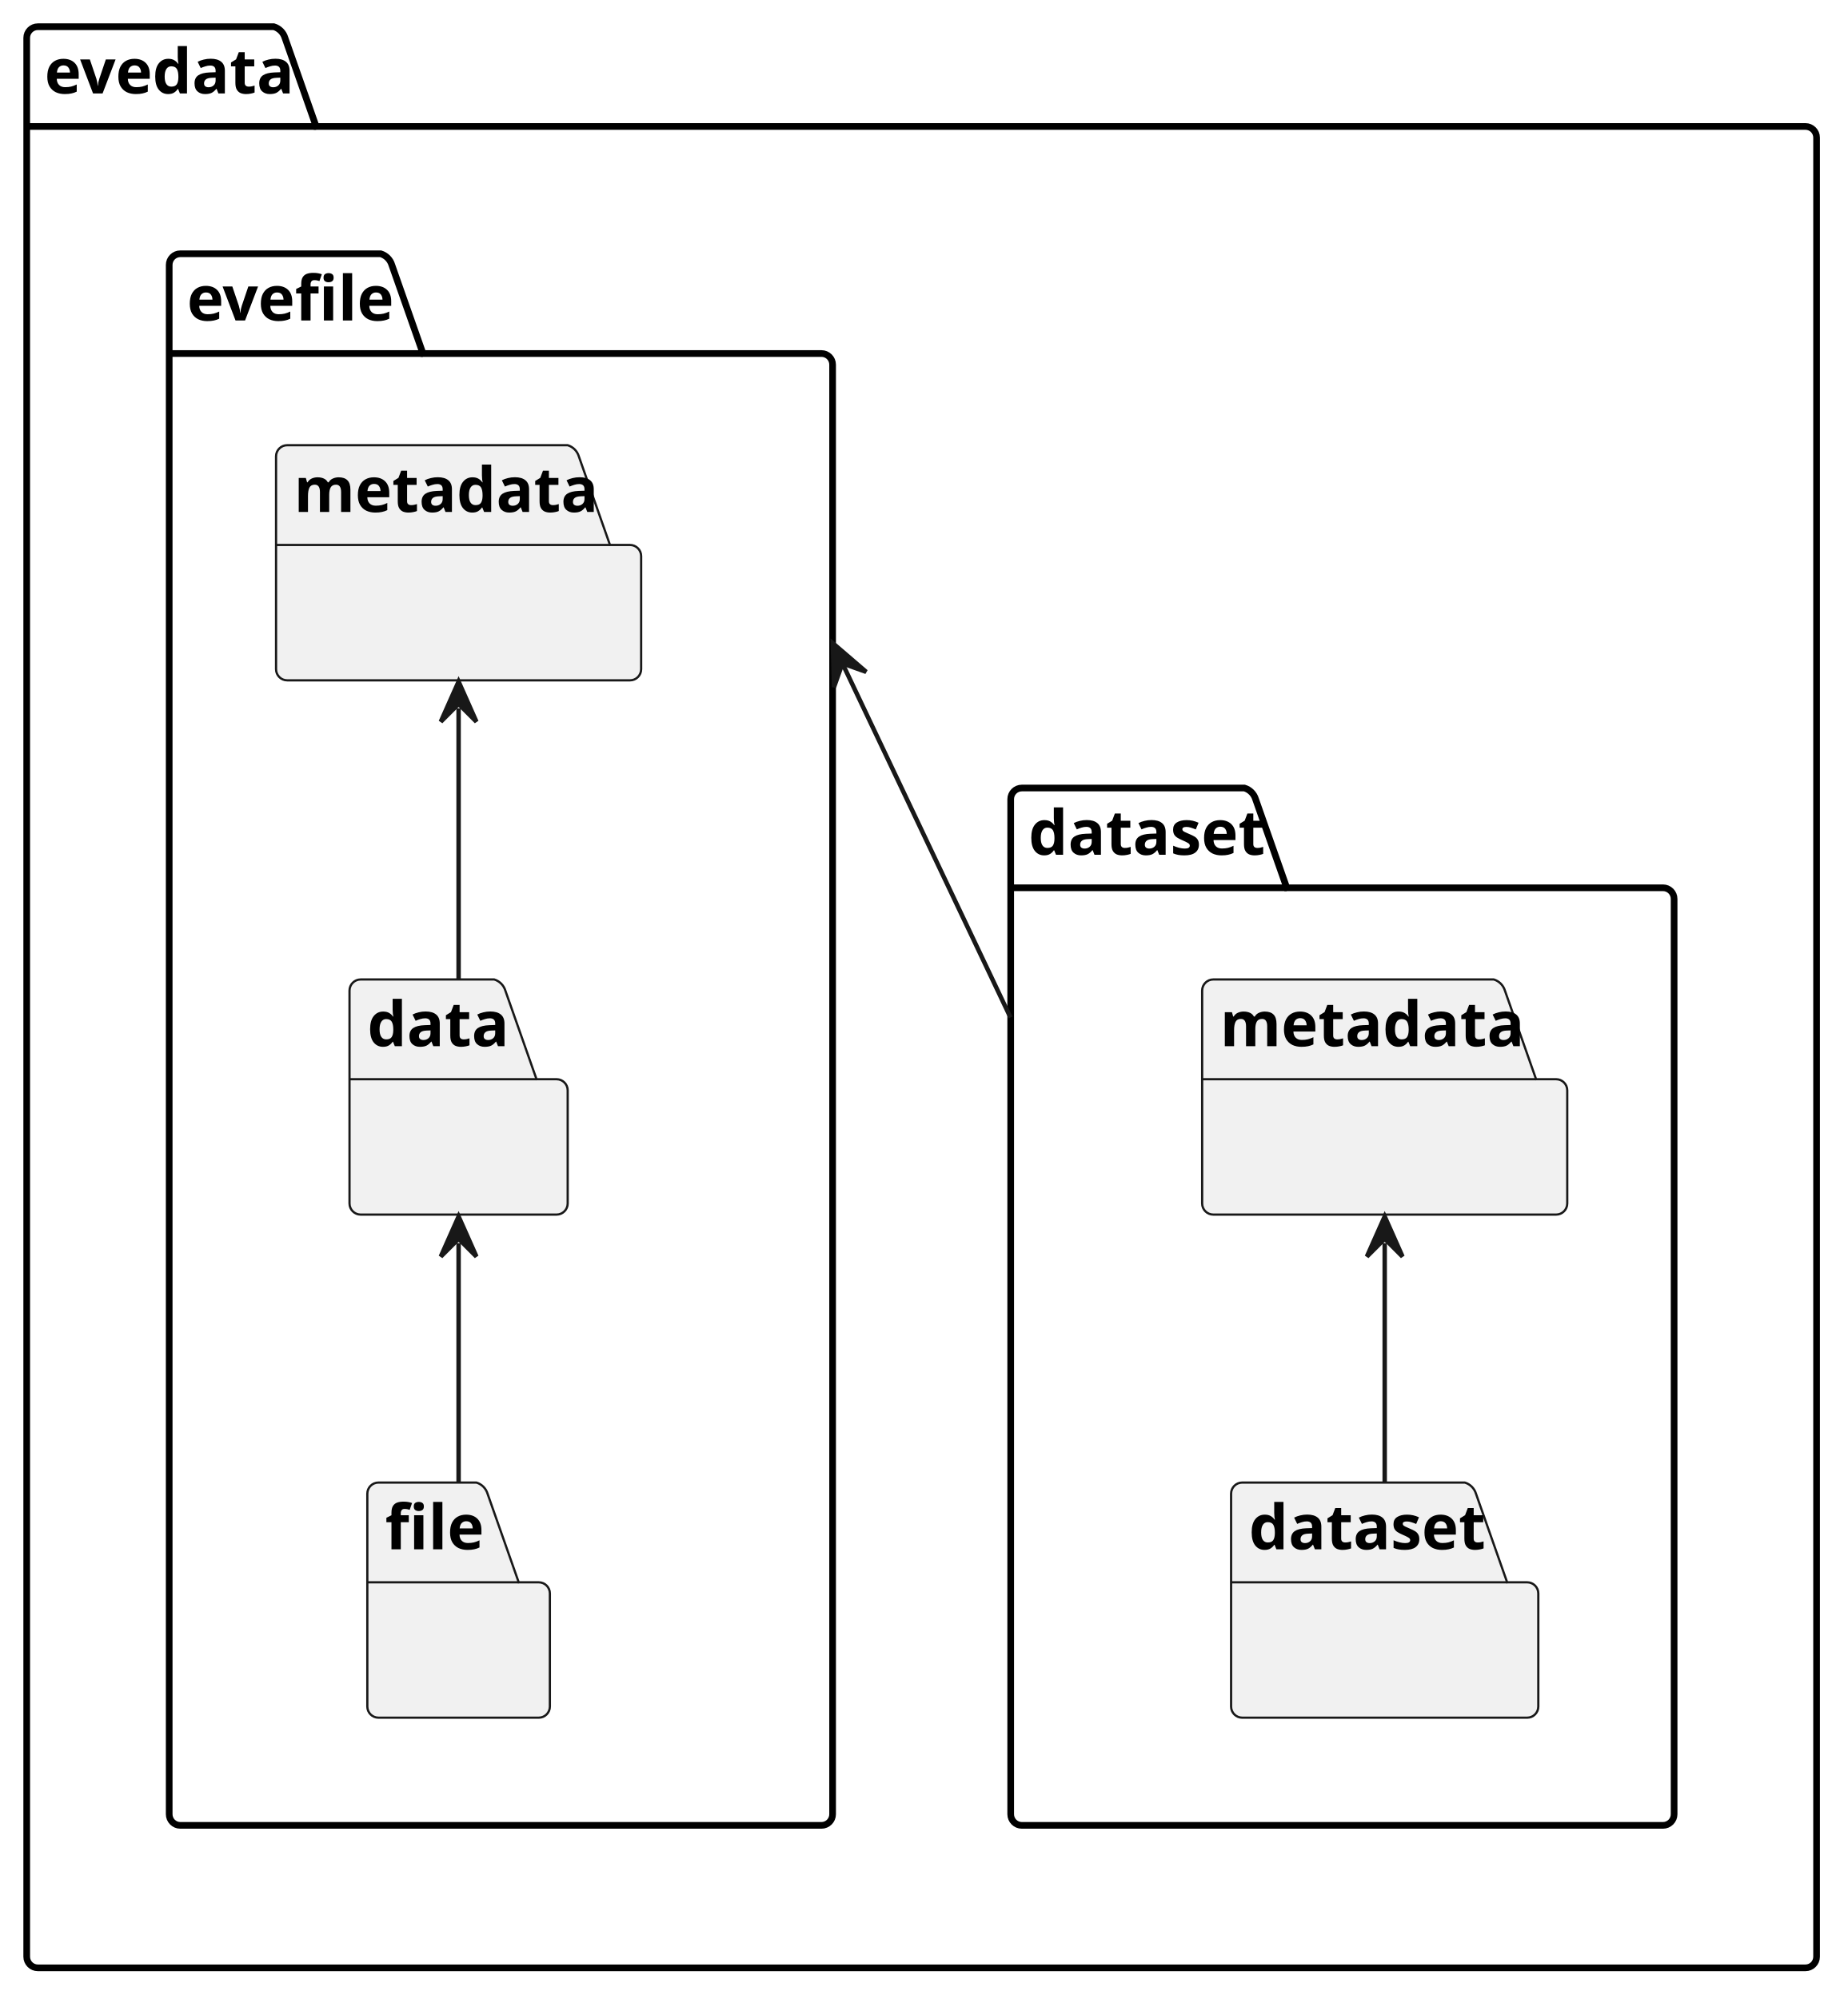
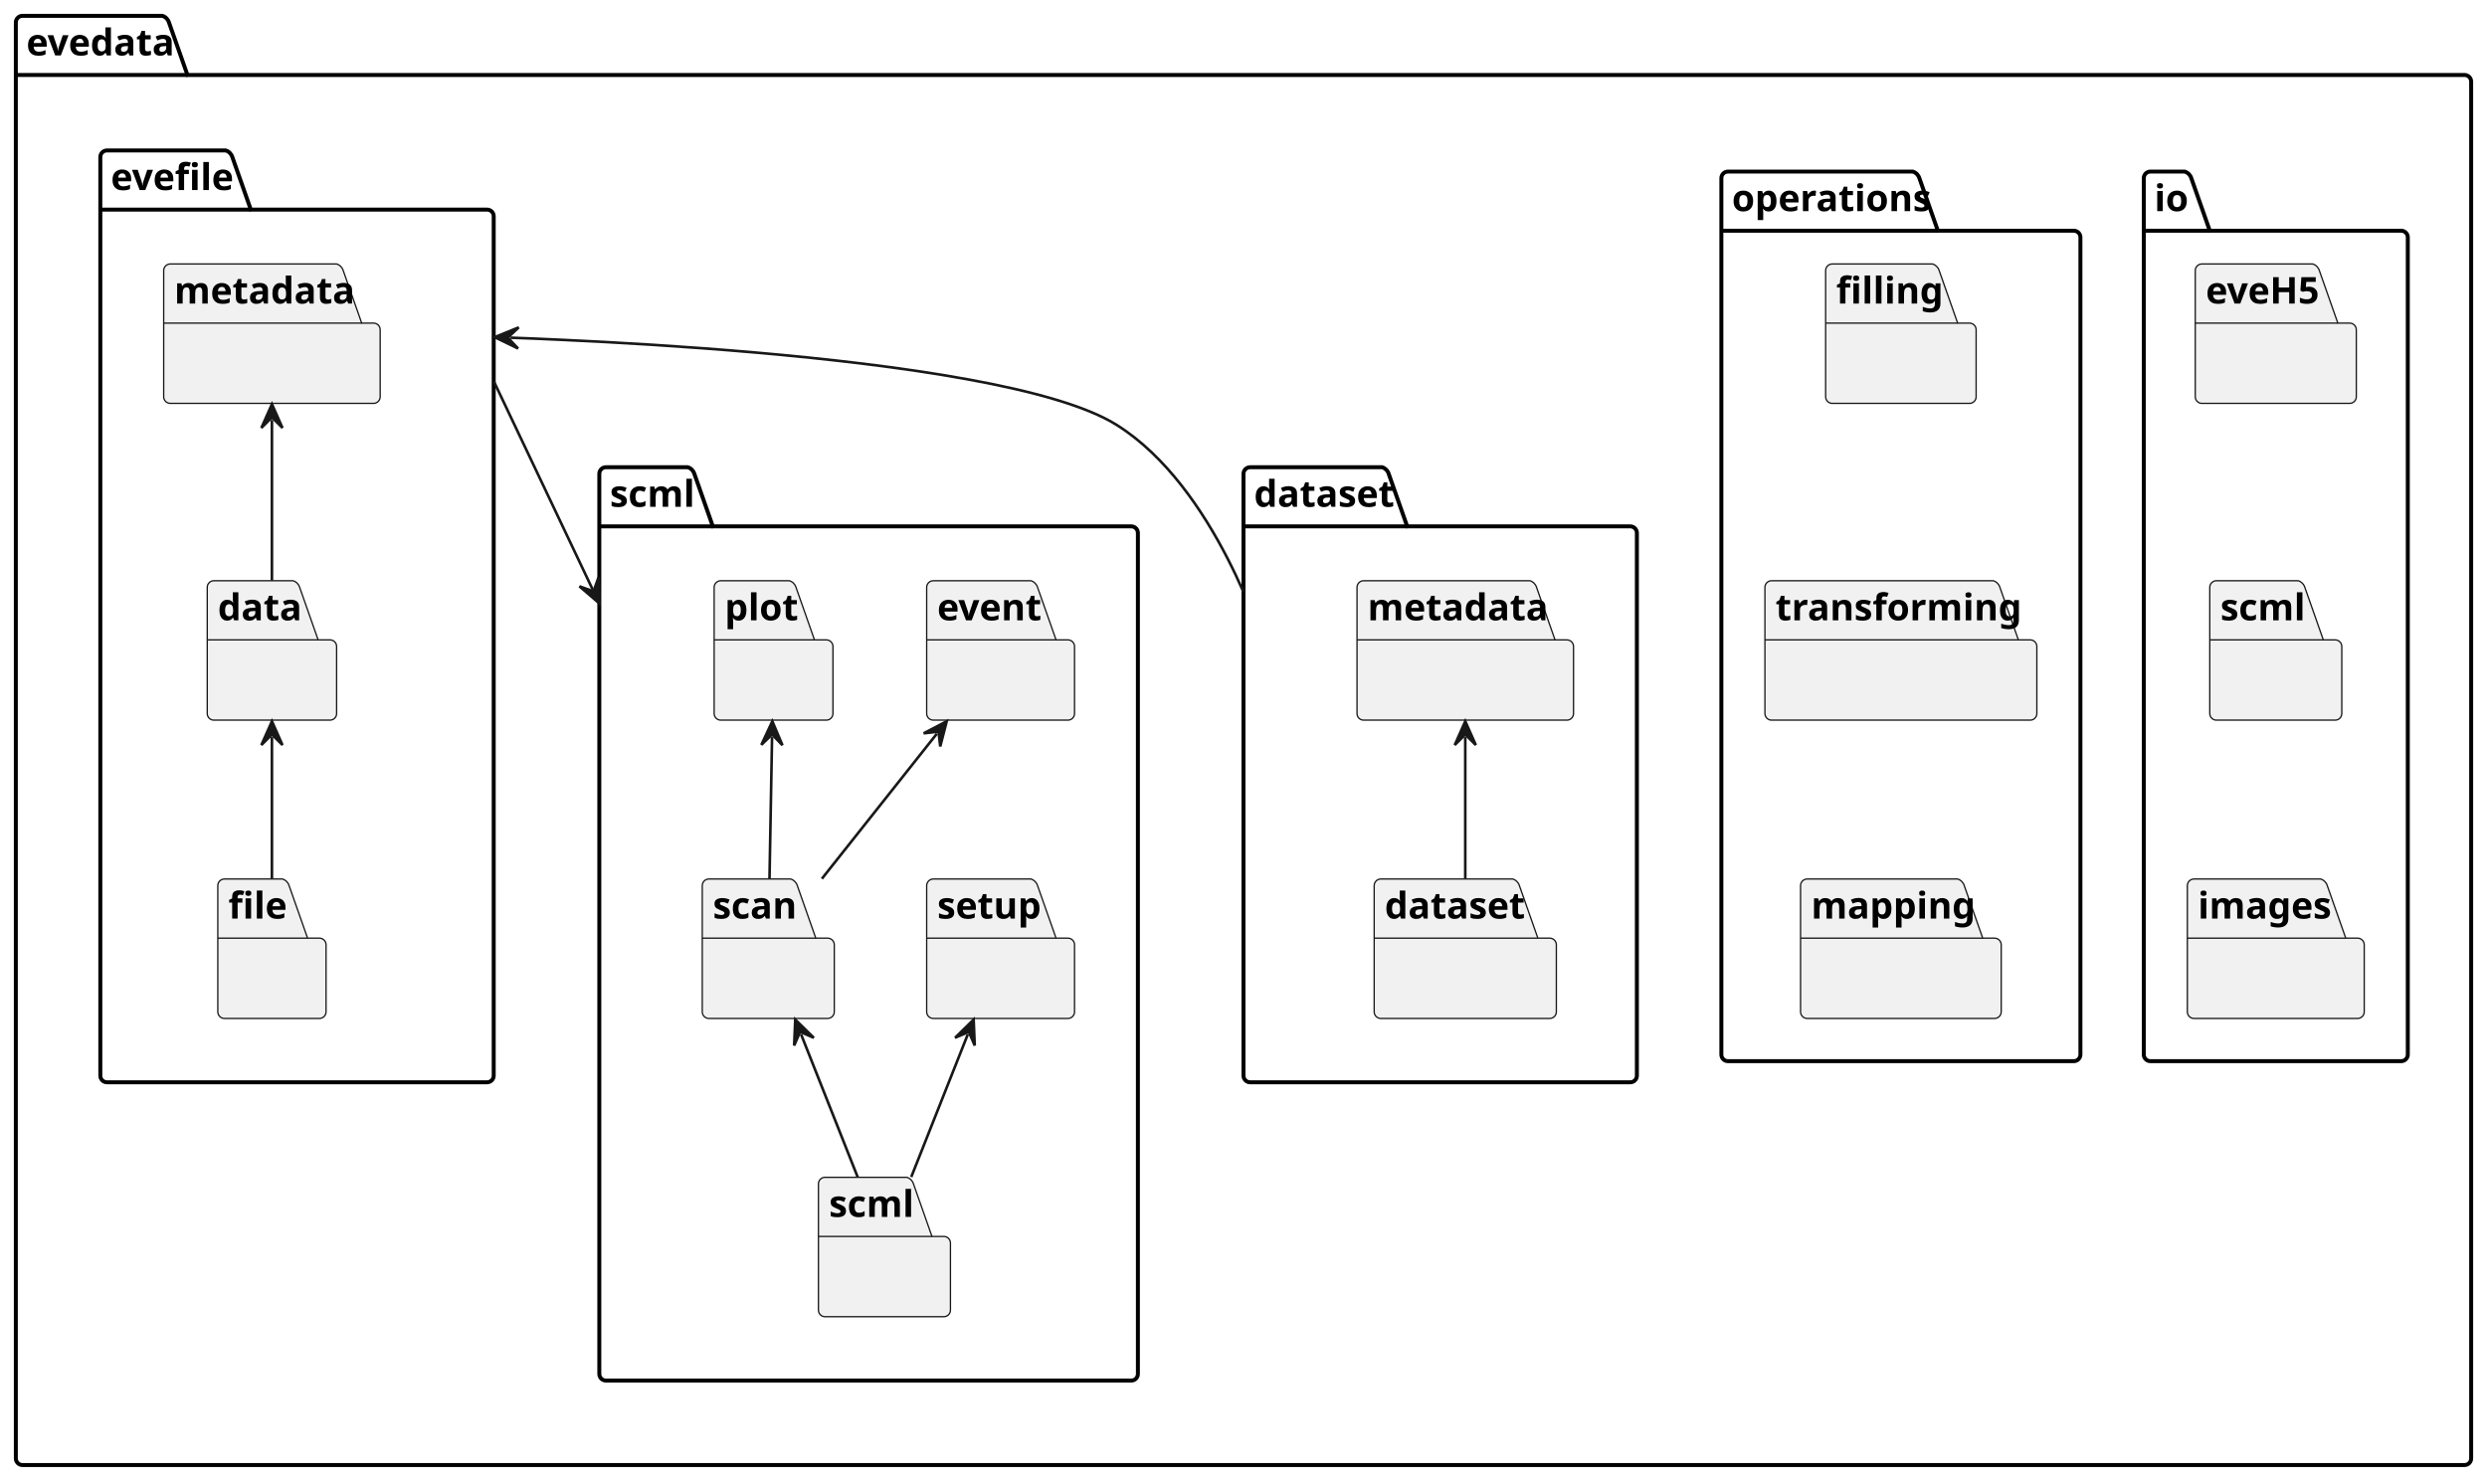
- <svg xmlns="http://www.w3.org/2000/svg" contentStyleType="text/css" height="449px" preserveAspectRatio="none" style="width:415px;height:449px;background:#FFFFFF;" version="1.1" viewBox="0 0 415 449" width="415px" zoomAndPan="magnify">
+ <svg xmlns="http://www.w3.org/2000/svg" contentStyleType="text/css" height="281px" preserveAspectRatio="none" style="width:471px;height:281px;background:#FFFFFF;" version="1.1" viewBox="0 0 471 281" width="471.5px" zoomAndPan="magnify">
  <defs />
  <g>
    <g id="cluster_evedata">
-       <path d="M8.5,6 L61.5,6 A3.75,3.75 0 0 1 64,8.5 L71,28.406 L405.5,28.406 A2.5,2.5 0 0 1 408,30.906 L408,439.5 A2.5,2.5 0 0 1 405.5,442 L8.5,442 A2.5,2.5 0 0 1 6,439.5 L6,8.5 A2.5,2.5 0 0 1 8.5,6 " fill="none" style="stroke:#000000;stroke-width:1.5;" />
-       <line style="stroke:#000000;stroke-width:1.5;" x1="6" x2="71" y1="28.406" y2="28.406" />
-       <text fill="#000000" font-family="sans-serif" font-size="14" font-weight="bold" lengthAdjust="spacing" textLength="52" x="10" y="20.988">evedata</text>
+       <path d="M4.25,3 L30.75,3 A1.875,1.875 0 0 1 32,4.25 L35.5,14.203 L466.75,14.203 A1.25,1.25 0 0 1 468,15.453 L468,276.25 A1.25,1.25 0 0 1 466.75,277.5 L4.25,277.5 A1.25,1.25 0 0 1 3,276.25 L3,4.25 A1.25,1.25 0 0 1 4.25,3 " fill="none" style="stroke:#000000;stroke-width:0.75;" />
+       <line style="stroke:#000000;stroke-width:0.75;" x1="3" x2="35.5" y1="14.203" y2="14.203" />
+       <text fill="#000000" font-family="sans-serif" font-size="7" font-weight="bold" lengthAdjust="spacing" textLength="26" x="5" y="10.494">evedata</text>
+     </g>
+     <g id="cluster_io">
+       <path d="M407.25,32.5 L413.75,32.5 A1.875,1.875 0 0 1 415,33.75 L418.5,43.703 L454.75,43.703 A1.25,1.25 0 0 1 456,44.953 L456,199.75 A1.25,1.25 0 0 1 454.75,201 L407.25,201 A1.25,1.25 0 0 1 406,199.75 L406,33.75 A1.25,1.25 0 0 1 407.25,32.5 " fill="none" style="stroke:#000000;stroke-width:0.75;" />
+       <line style="stroke:#000000;stroke-width:0.75;" x1="406" x2="418.5" y1="43.703" y2="43.703" />
+       <text fill="#000000" font-family="sans-serif" font-size="7" font-weight="bold" lengthAdjust="spacing" textLength="6" x="408" y="39.994">io</text>
+     </g>
+     <g id="cluster_operations">
+       <path d="M327.25,32.5 L362.25,32.5 A1.875,1.875 0 0 1 363.5,33.75 L367,43.703 L392.75,43.703 A1.25,1.25 0 0 1 394,44.953 L394,199.75 A1.25,1.25 0 0 1 392.75,201 L327.25,201 A1.25,1.25 0 0 1 326,199.75 L326,33.75 A1.25,1.25 0 0 1 327.25,32.5 " fill="none" style="stroke:#000000;stroke-width:0.75;" />
+       <line style="stroke:#000000;stroke-width:0.75;" x1="326" x2="367" y1="43.703" y2="43.703" />
+       <text fill="#000000" font-family="sans-serif" font-size="7" font-weight="bold" lengthAdjust="spacing" textLength="34.5" x="328" y="39.994">operations</text>
    </g>
    <g id="cluster_evefile">
-       <path d="M40.5,57 L85.5,57 A3.75,3.75 0 0 1 88,59.5 L95,79.406 L184.5,79.406 A2.5,2.5 0 0 1 187,81.906 L187,407.5 A2.5,2.5 0 0 1 184.5,410 L40.5,410 A2.5,2.5 0 0 1 38,407.5 L38,59.5 A2.5,2.5 0 0 1 40.5,57 " fill="none" style="stroke:#000000;stroke-width:1.5;" />
-       <line style="stroke:#000000;stroke-width:1.5;" x1="38" x2="95" y1="79.406" y2="79.406" />
-       <text fill="#000000" font-family="sans-serif" font-size="14" font-weight="bold" lengthAdjust="spacing" textLength="44" x="42" y="71.988">evefile</text>
+       <path d="M20.25,28.5 L42.75,28.5 A1.875,1.875 0 0 1 44,29.75 L47.5,39.703 L92.25,39.703 A1.25,1.25 0 0 1 93.5,40.953 L93.5,203.75 A1.25,1.25 0 0 1 92.25,205 L20.25,205 A1.25,1.25 0 0 1 19,203.75 L19,29.75 A1.25,1.25 0 0 1 20.25,28.5 " fill="none" style="stroke:#000000;stroke-width:0.75;" />
+       <line style="stroke:#000000;stroke-width:0.75;" x1="19" x2="47.5" y1="39.703" y2="39.703" />
+       <text fill="#000000" font-family="sans-serif" font-size="7" font-weight="bold" lengthAdjust="spacing" textLength="22" x="21" y="35.994">evefile</text>
+     </g>
+     <g id="cluster_scml">
+       <path d="M114.75,88.5 L130.25,88.5 A1.875,1.875 0 0 1 131.5,89.75 L135,99.703 L214.25,99.703 A1.25,1.25 0 0 1 215.5,100.953 L215.5,260.25 A1.25,1.25 0 0 1 214.25,261.5 L114.75,261.5 A1.25,1.25 0 0 1 113.5,260.25 L113.5,89.75 A1.25,1.25 0 0 1 114.75,88.5 " fill="none" style="stroke:#000000;stroke-width:0.75;" />
+       <line style="stroke:#000000;stroke-width:0.75;" x1="113.5" x2="135" y1="99.703" y2="99.703" />
+       <text fill="#000000" font-family="sans-serif" font-size="7" font-weight="bold" lengthAdjust="spacing" textLength="15" x="115.5" y="95.994">scml</text>
    </g>
    <g id="cluster_dataset">
-       <path d="M229.5,177 L279.5,177 A3.75,3.75 0 0 1 282,179.5 L289,199.406 L373.5,199.406 A2.5,2.5 0 0 1 376,201.906 L376,407.5 A2.5,2.5 0 0 1 373.5,410 L229.5,410 A2.5,2.5 0 0 1 227,407.5 L227,179.5 A2.5,2.5 0 0 1 229.5,177 " fill="none" style="stroke:#000000;stroke-width:1.5;" />
-       <line style="stroke:#000000;stroke-width:1.5;" x1="227" x2="289" y1="199.406" y2="199.406" />
-       <text fill="#000000" font-family="sans-serif" font-size="14" font-weight="bold" lengthAdjust="spacing" textLength="49" x="231" y="191.988">dataset</text>
+       <path d="M236.75,88.5 L261.75,88.5 A1.875,1.875 0 0 1 263,89.75 L266.5,99.703 L308.75,99.703 A1.25,1.25 0 0 1 310,100.953 L310,203.75 A1.25,1.25 0 0 1 308.75,205 L236.75,205 A1.25,1.25 0 0 1 235.5,203.75 L235.5,89.75 A1.25,1.25 0 0 1 236.75,88.5 " fill="none" style="stroke:#000000;stroke-width:0.75;" />
+       <line style="stroke:#000000;stroke-width:0.75;" x1="235.5" x2="266.5" y1="99.703" y2="99.703" />
+       <text fill="#000000" font-family="sans-serif" font-size="7" font-weight="bold" lengthAdjust="spacing" textLength="24.5" x="237.5" y="95.994">dataset</text>
    </g>
-     <path d="M85,333 L107,333 A3.75,3.75 0 0 1 109.5,335.5 L116.5,355.406 L121,355.406 A2.5,2.5 0 0 1 123.5,357.906 L123.5,383.312 A2.5,2.5 0 0 1 121,385.812 L85,385.812 A2.5,2.5 0 0 1 82.5,383.312 L82.5,335.5 A2.5,2.5 0 0 1 85,333 " fill="#F1F1F1" style="stroke:#181818;stroke-width:0.5;" />
-     <line style="stroke:#181818;stroke-width:0.5;" x1="82.5" x2="116.5" y1="355.406" y2="355.406" />
-     <text fill="#000000" font-family="sans-serif" font-size="14" font-weight="bold" lengthAdjust="spacing" textLength="21" x="86.5" y="347.988">file</text>
-     <path d="M81,220 L111,220 A3.75,3.75 0 0 1 113.5,222.5 L120.5,242.406 L125,242.406 A2.5,2.5 0 0 1 127.5,244.906 L127.5,270.312 A2.5,2.5 0 0 1 125,272.812 L81,272.812 A2.5,2.5 0 0 1 78.5,270.312 L78.5,222.5 A2.5,2.5 0 0 1 81,220 " fill="#F1F1F1" style="stroke:#181818;stroke-width:0.5;" />
-     <line style="stroke:#181818;stroke-width:0.5;" x1="78.5" x2="120.5" y1="242.406" y2="242.406" />
-     <text fill="#000000" font-family="sans-serif" font-size="14" font-weight="bold" lengthAdjust="spacing" textLength="29" x="82.5" y="234.988">data</text>
-     <path d="M64.5,100 L127.5,100 A3.75,3.75 0 0 1 130,102.5 L137,122.406 L141.5,122.406 A2.5,2.5 0 0 1 144,124.906 L144,150.312 A2.5,2.5 0 0 1 141.5,152.812 L64.5,152.812 A2.5,2.5 0 0 1 62,150.312 L62,102.5 A2.5,2.5 0 0 1 64.5,100 " fill="#F1F1F1" style="stroke:#181818;stroke-width:0.5;" />
-     <line style="stroke:#181818;stroke-width:0.5;" x1="62" x2="137" y1="122.406" y2="122.406" />
-     <text fill="#000000" font-family="sans-serif" font-size="14" font-weight="bold" lengthAdjust="spacing" textLength="62" x="66" y="114.988">metadata</text>
-     <path d="M279,333 L329,333 A3.75,3.75 0 0 1 331.5,335.5 L338.5,355.406 L343,355.406 A2.5,2.5 0 0 1 345.5,357.906 L345.5,383.312 A2.5,2.5 0 0 1 343,385.812 L279,385.812 A2.5,2.5 0 0 1 276.5,383.312 L276.5,335.5 A2.5,2.5 0 0 1 279,333 " fill="#F1F1F1" style="stroke:#181818;stroke-width:0.5;" />
-     <line style="stroke:#181818;stroke-width:0.5;" x1="276.5" x2="338.5" y1="355.406" y2="355.406" />
-     <text fill="#000000" font-family="sans-serif" font-size="14" font-weight="bold" lengthAdjust="spacing" textLength="49" x="280.5" y="347.988">dataset</text>
-     <path d="M272.5,220 L335.5,220 A3.75,3.75 0 0 1 338,222.5 L345,242.406 L349.5,242.406 A2.5,2.5 0 0 1 352,244.906 L352,270.312 A2.5,2.5 0 0 1 349.5,272.812 L272.5,272.812 A2.5,2.5 0 0 1 270,270.312 L270,222.5 A2.5,2.5 0 0 1 272.5,220 " fill="#F1F1F1" style="stroke:#181818;stroke-width:0.5;" />
-     <line style="stroke:#181818;stroke-width:0.5;" x1="270" x2="345" y1="242.406" y2="242.406" />
-     <text fill="#000000" font-family="sans-serif" font-size="14" font-weight="bold" lengthAdjust="spacing" textLength="62" x="274" y="234.988">metadata</text>
+     <path d="M417,50 L438,50 A1.875,1.875 0 0 1 439.25,51.25 L442.75,61.203 L445,61.203 A1.25,1.25 0 0 1 446.25,62.453 L446.25,75.156 A1.25,1.25 0 0 1 445,76.406 L417,76.406 A1.25,1.25 0 0 1 415.75,75.156 L415.75,51.25 A1.25,1.25 0 0 1 417,50 " fill="#F1F1F1" style="stroke:#181818;stroke-width:0.25;" />
+     <line style="stroke:#181818;stroke-width:0.25;" x1="415.75" x2="442.75" y1="61.203" y2="61.203" />
+     <text fill="#000000" font-family="sans-serif" font-size="7" font-weight="bold" lengthAdjust="spacing" textLength="20.5" x="417.75" y="57.494">eveH5</text>
+     <path d="M419.75,110 L435.25,110 A1.875,1.875 0 0 1 436.5,111.25 L440,121.203 L442.25,121.203 A1.25,1.25 0 0 1 443.5,122.453 L443.5,135.156 A1.25,1.25 0 0 1 442.25,136.406 L419.75,136.406 A1.25,1.25 0 0 1 418.5,135.156 L418.5,111.25 A1.25,1.25 0 0 1 419.75,110 " fill="#F1F1F1" style="stroke:#181818;stroke-width:0.25;" />
+     <line style="stroke:#181818;stroke-width:0.25;" x1="418.5" x2="440" y1="121.203" y2="121.203" />
+     <text fill="#000000" font-family="sans-serif" font-size="7" font-weight="bold" lengthAdjust="spacing" textLength="15" x="420.5" y="117.494">scml</text>
+     <path d="M415.5,166.5 L439.5,166.5 A1.875,1.875 0 0 1 440.75,167.75 L444.25,177.703 L446.5,177.703 A1.25,1.25 0 0 1 447.75,178.953 L447.75,191.656 A1.25,1.25 0 0 1 446.5,192.906 L415.5,192.906 A1.25,1.25 0 0 1 414.25,191.656 L414.25,167.75 A1.25,1.25 0 0 1 415.5,166.5 " fill="#F1F1F1" style="stroke:#181818;stroke-width:0.25;" />
+     <line style="stroke:#181818;stroke-width:0.25;" x1="414.25" x2="444.25" y1="177.703" y2="177.703" />
+     <text fill="#000000" font-family="sans-serif" font-size="7" font-weight="bold" lengthAdjust="spacing" textLength="23.5" x="416.25" y="173.994">images</text>
+     <path d="M347,50 L366,50 A1.875,1.875 0 0 1 367.25,51.25 L370.75,61.203 L373,61.203 A1.25,1.25 0 0 1 374.25,62.453 L374.25,75.156 A1.25,1.25 0 0 1 373,76.406 L347,76.406 A1.25,1.25 0 0 1 345.75,75.156 L345.75,51.25 A1.25,1.25 0 0 1 347,50 " fill="#F1F1F1" style="stroke:#181818;stroke-width:0.25;" />
+     <line style="stroke:#181818;stroke-width:0.25;" x1="345.75" x2="370.75" y1="61.203" y2="61.203" />
+     <text fill="#000000" font-family="sans-serif" font-size="7" font-weight="bold" lengthAdjust="spacing" textLength="18.5" x="347.75" y="57.494">filling</text>
+     <path d="M335.5,110 L377.5,110 A1.875,1.875 0 0 1 378.75,111.25 L382.25,121.203 L384.5,121.203 A1.25,1.25 0 0 1 385.75,122.453 L385.75,135.156 A1.25,1.25 0 0 1 384.5,136.406 L335.5,136.406 A1.25,1.25 0 0 1 334.25,135.156 L334.25,111.25 A1.25,1.25 0 0 1 335.5,110 " fill="#F1F1F1" style="stroke:#181818;stroke-width:0.25;" />
+     <line style="stroke:#181818;stroke-width:0.25;" x1="334.25" x2="382.25" y1="121.203" y2="121.203" />
+     <text fill="#000000" font-family="sans-serif" font-size="7" font-weight="bold" lengthAdjust="spacing" textLength="41.5" x="336.25" y="117.494">transforming</text>
+     <path d="M342.25,166.5 L370.75,166.5 A1.875,1.875 0 0 1 372,167.75 L375.5,177.703 L377.75,177.703 A1.25,1.25 0 0 1 379,178.953 L379,191.656 A1.25,1.25 0 0 1 377.75,192.906 L342.25,192.906 A1.25,1.25 0 0 1 341,191.656 L341,167.75 A1.25,1.25 0 0 1 342.25,166.5 " fill="#F1F1F1" style="stroke:#181818;stroke-width:0.25;" />
+     <line style="stroke:#181818;stroke-width:0.25;" x1="341" x2="375.5" y1="177.703" y2="177.703" />
+     <text fill="#000000" font-family="sans-serif" font-size="7" font-weight="bold" lengthAdjust="spacing" textLength="28" x="343" y="173.994">mapping</text>
+     <path d="M42.5,166.5 L53.5,166.5 A1.875,1.875 0 0 1 54.75,167.75 L58.25,177.703 L60.5,177.703 A1.25,1.25 0 0 1 61.75,178.953 L61.75,191.656 A1.25,1.25 0 0 1 60.5,192.906 L42.5,192.906 A1.25,1.25 0 0 1 41.25,191.656 L41.25,167.75 A1.25,1.25 0 0 1 42.5,166.5 " fill="#F1F1F1" style="stroke:#181818;stroke-width:0.25;" />
+     <line style="stroke:#181818;stroke-width:0.25;" x1="41.25" x2="58.25" y1="177.703" y2="177.703" />
+     <text fill="#000000" font-family="sans-serif" font-size="7" font-weight="bold" lengthAdjust="spacing" textLength="10.5" x="43.25" y="173.994">file</text>
+     <path d="M40.5,110 L55.5,110 A1.875,1.875 0 0 1 56.75,111.25 L60.25,121.203 L62.5,121.203 A1.25,1.25 0 0 1 63.75,122.453 L63.75,135.156 A1.25,1.25 0 0 1 62.5,136.406 L40.5,136.406 A1.25,1.25 0 0 1 39.25,135.156 L39.25,111.25 A1.25,1.25 0 0 1 40.5,110 " fill="#F1F1F1" style="stroke:#181818;stroke-width:0.25;" />
+     <line style="stroke:#181818;stroke-width:0.25;" x1="39.25" x2="60.25" y1="121.203" y2="121.203" />
+     <text fill="#000000" font-family="sans-serif" font-size="7" font-weight="bold" lengthAdjust="spacing" textLength="14.5" x="41.25" y="117.494">data</text>
+     <path d="M32.25,50 L63.75,50 A1.875,1.875 0 0 1 65,51.25 L68.5,61.203 L70.75,61.203 A1.25,1.25 0 0 1 72,62.453 L72,75.156 A1.25,1.25 0 0 1 70.75,76.406 L32.25,76.406 A1.25,1.25 0 0 1 31,75.156 L31,51.25 A1.25,1.25 0 0 1 32.25,50 " fill="#F1F1F1" style="stroke:#181818;stroke-width:0.25;" />
+     <line style="stroke:#181818;stroke-width:0.25;" x1="31" x2="68.5" y1="61.203" y2="61.203" />
+     <text fill="#000000" font-family="sans-serif" font-size="7" font-weight="bold" lengthAdjust="spacing" textLength="31" x="33" y="57.494">metadata</text>
+     <path d="M156.25,223 L171.75,223 A1.875,1.875 0 0 1 173,224.25 L176.5,234.203 L178.75,234.203 A1.25,1.25 0 0 1 180,235.453 L180,248.156 A1.25,1.25 0 0 1 178.75,249.406 L156.25,249.406 A1.25,1.25 0 0 1 155,248.156 L155,224.25 A1.25,1.25 0 0 1 156.25,223 " fill="#F1F1F1" style="stroke:#181818;stroke-width:0.25;" />
+     <line style="stroke:#181818;stroke-width:0.25;" x1="155" x2="176.5" y1="234.203" y2="234.203" />
+     <text fill="#000000" font-family="sans-serif" font-size="7" font-weight="bold" lengthAdjust="spacing" textLength="15" x="157" y="230.494">scml</text>
+     <path d="M176.75,166.5 L195.25,166.5 A1.875,1.875 0 0 1 196.5,167.75 L200,177.703 L202.25,177.703 A1.25,1.25 0 0 1 203.5,178.953 L203.5,191.656 A1.25,1.25 0 0 1 202.25,192.906 L176.75,192.906 A1.25,1.25 0 0 1 175.5,191.656 L175.5,167.75 A1.25,1.25 0 0 1 176.75,166.5 " fill="#F1F1F1" style="stroke:#181818;stroke-width:0.25;" />
+     <line style="stroke:#181818;stroke-width:0.25;" x1="175.5" x2="200" y1="177.703" y2="177.703" />
+     <text fill="#000000" font-family="sans-serif" font-size="7" font-weight="bold" lengthAdjust="spacing" textLength="18" x="177.5" y="173.994">setup</text>
+     <path d="M134.25,166.5 L149.75,166.5 A1.875,1.875 0 0 1 151,167.75 L154.5,177.703 L156.75,177.703 A1.25,1.25 0 0 1 158,178.953 L158,191.656 A1.25,1.25 0 0 1 156.75,192.906 L134.25,192.906 A1.25,1.25 0 0 1 133,191.656 L133,167.75 A1.25,1.25 0 0 1 134.25,166.5 " fill="#F1F1F1" style="stroke:#181818;stroke-width:0.25;" />
+     <line style="stroke:#181818;stroke-width:0.25;" x1="133" x2="154.5" y1="177.703" y2="177.703" />
+     <text fill="#000000" font-family="sans-serif" font-size="7" font-weight="bold" lengthAdjust="spacing" textLength="15" x="135" y="173.994">scan</text>
+     <path d="M176.75,110 L195.25,110 A1.875,1.875 0 0 1 196.5,111.25 L200,121.203 L202.25,121.203 A1.25,1.25 0 0 1 203.5,122.453 L203.5,135.156 A1.25,1.25 0 0 1 202.25,136.406 L176.75,136.406 A1.25,1.25 0 0 1 175.5,135.156 L175.5,111.25 A1.25,1.25 0 0 1 176.75,110 " fill="#F1F1F1" style="stroke:#181818;stroke-width:0.25;" />
+     <line style="stroke:#181818;stroke-width:0.25;" x1="175.5" x2="200" y1="121.203" y2="121.203" />
+     <text fill="#000000" font-family="sans-serif" font-size="7" font-weight="bold" lengthAdjust="spacing" textLength="18" x="177.5" y="117.494">event</text>
+     <path d="M136.5,110 L149.5,110 A1.875,1.875 0 0 1 150.75,111.25 L154.25,121.203 L156.5,121.203 A1.25,1.25 0 0 1 157.75,122.453 L157.75,135.156 A1.25,1.25 0 0 1 156.5,136.406 L136.5,136.406 A1.25,1.25 0 0 1 135.25,135.156 L135.25,111.25 A1.25,1.25 0 0 1 136.5,110 " fill="#F1F1F1" style="stroke:#181818;stroke-width:0.25;" />
+     <line style="stroke:#181818;stroke-width:0.25;" x1="135.25" x2="154.25" y1="121.203" y2="121.203" />
+     <text fill="#000000" font-family="sans-serif" font-size="7" font-weight="bold" lengthAdjust="spacing" textLength="12.5" x="137.25" y="117.494">plot</text>
+     <path d="M261.5,166.5 L286.5,166.5 A1.875,1.875 0 0 1 287.75,167.75 L291.25,177.703 L293.5,177.703 A1.25,1.25 0 0 1 294.75,178.953 L294.75,191.656 A1.25,1.25 0 0 1 293.5,192.906 L261.5,192.906 A1.25,1.25 0 0 1 260.25,191.656 L260.25,167.75 A1.25,1.25 0 0 1 261.5,166.5 " fill="#F1F1F1" style="stroke:#181818;stroke-width:0.25;" />
+     <line style="stroke:#181818;stroke-width:0.25;" x1="260.25" x2="291.25" y1="177.703" y2="177.703" />
+     <text fill="#000000" font-family="sans-serif" font-size="7" font-weight="bold" lengthAdjust="spacing" textLength="24.5" x="262.25" y="173.994">dataset</text>
+     <path d="M258.25,110 L289.75,110 A1.875,1.875 0 0 1 291,111.25 L294.5,121.203 L296.75,121.203 A1.25,1.25 0 0 1 298,122.453 L298,135.156 A1.25,1.25 0 0 1 296.75,136.406 L258.25,136.406 A1.25,1.25 0 0 1 257,135.156 L257,111.25 A1.25,1.25 0 0 1 258.25,110 " fill="#F1F1F1" style="stroke:#181818;stroke-width:0.25;" />
+     <line style="stroke:#181818;stroke-width:0.25;" x1="257" x2="294.5" y1="121.203" y2="121.203" />
+     <text fill="#000000" font-family="sans-serif" font-size="7" font-weight="bold" lengthAdjust="spacing" textLength="31" x="259" y="117.494">metadata</text>
    <g id="link_metadata_data">
-       <path codeLine="14" d="M103,159.1 C103,178.9 103,200.17 103,219.95 " fill="none" id="metadata-backto-data" style="stroke:#181818;stroke-width:1.0;" />
-       <polygon fill="#181818" points="103,153.1,99,162.1,103,158.1,107,162.1,103,153.1" style="stroke:#181818;stroke-width:1.0;" />
+       <path codeLine="41" d="M51.5,79.55 C51.5,89.45 51.5,100.085 51.5,109.975 " fill="none" id="metadata-backto-data" style="stroke:#181818;stroke-width:0.5;" />
+       <polygon fill="#181818" points="51.5,76.55,49.5,81.05,51.5,79.05,53.5,81.05,51.5,76.55" style="stroke:#181818;stroke-width:0.5;" />
    </g>
    <g id="link_data_file">
-       <path codeLine="15" d="M103,279.24 C103,297.18 103,314.99 103,332.89 " fill="none" id="data-backto-file" style="stroke:#181818;stroke-width:1.0;" />
-       <polygon fill="#181818" points="103,273.24,99,282.24,103,278.24,107,282.24,103,273.24" style="stroke:#181818;stroke-width:1.0;" />
+       <path codeLine="42" d="M51.5,139.62 C51.5,148.59 51.5,157.495 51.5,166.445 " fill="none" id="data-backto-file" style="stroke:#181818;stroke-width:0.5;" />
+       <polygon fill="#181818" points="51.5,136.62,49.5,141.12,51.5,139.12,53.5,141.12,51.5,136.62" style="stroke:#181818;stroke-width:0.5;" />
+     </g>
+     <g id="link_setup_scml">
+       <path codeLine="59" d="M183.291,195.91 C179.741,204.88 176.125,213.995 172.575,222.945 " fill="none" id="setup-backto-scml" style="stroke:#181818;stroke-width:0.5;" />
+       <polygon fill="#181818" points="184.395,193.12,180.879,196.568,183.475,195.445,184.599,198.04,184.395,193.12" style="stroke:#181818;stroke-width:0.5;" />
+     </g>
+     <g id="link_scan_scml">
+       <path codeLine="60" d="M151.709,195.91 C155.259,204.88 158.875,213.995 162.425,222.945 " fill="none" id="scan-backto-scml" style="stroke:#181818;stroke-width:0.5;" />
+       <polygon fill="#181818" points="150.605,193.12,150.401,198.04,151.525,195.445,154.121,196.568,150.605,193.12" style="stroke:#181818;stroke-width:0.5;" />
+     </g>
+     <g id="link_event_scan">
+       <path codeLine="61" d="M177.431,138.971 C170.321,147.941 162.745,157.495 155.65,166.445 " fill="none" id="event-backto-scan" style="stroke:#181818;stroke-width:0.5;" />
+       <polygon fill="#181818" points="179.295,136.62,174.932,138.904,177.742,138.579,178.067,141.389,179.295,136.62" style="stroke:#181818;stroke-width:0.5;" />
+     </g>
+     <g id="link_plot_scan">
+       <path codeLine="62" d="M146.215,139.619 C146.05,148.589 145.89,157.495 145.73,166.445 " fill="none" id="plot-backto-scan" style="stroke:#181818;stroke-width:0.5;" />
+       <polygon fill="#181818" points="146.27,136.62,144.188,141.083,146.224,139.12,148.187,141.156,146.27,136.62" style="stroke:#181818;stroke-width:0.5;" />
+     </g>
+     <g id="link_evefile_scml">
+       <path codeLine="66" d="M93.532,72.246 C93.571,72.328 93.609,72.409 93.648,72.491 C93.804,72.82 93.963,73.155 94.126,73.497 C96.722,78.967 100.114,86.114 103.506,93.26 C106.897,100.406 110.288,107.552 112.883,113.019 C113.045,113.361 113.204,113.696 113.36,114.025 C113.399,114.106 112.151,111.478 112.19,111.559 " fill="none" id="evefile-to-scml" style="stroke:#181818;stroke-width:0.5;" />
+       <polygon fill="#181818" points="113.476,114.269,113.354,109.346,112.404,112.011,109.74,111.061,113.476,114.269" style="stroke:#181818;stroke-width:0.5;" />
    </g>
    <g id="link_metadata_dataset">
-       <path codeLine="26" d="M311,279.24 C311,297.18 311,314.99 311,332.89 " fill="none" id="metadata-backto-dataset" style="stroke:#181818;stroke-width:1.0;" />
-       <polygon fill="#181818" points="311,273.24,307,282.24,311,278.24,315,282.24,311,273.24" style="stroke:#181818;stroke-width:1.0;" />
+       <path codeLine="75" d="M277.5,139.62 C277.5,148.59 277.5,157.495 277.5,166.445 " fill="none" id="metadata-backto-dataset" style="stroke:#181818;stroke-width:0.5;" />
+       <polygon fill="#181818" points="277.5,136.62,275.5,141.12,277.5,139.12,279.5,141.12,277.5,136.62" style="stroke:#181818;stroke-width:0.5;" />
    </g>
    <g id="link_evefile_dataset">
-       <path codeLine="30" d="M189.637,149.913 C189.949,150.57 187.927,146.31 188.251,146.994 C193.444,157.934 200.228,172.227 207.011,186.52 C213.794,200.812 220.577,215.104 225.766,226.039 C226.09,226.722 226.408,227.393 226.719,228.049 C226.797,228.213 226.875,228.376 226.952,228.539 " fill="none" id="evefile-backto-dataset" style="stroke:#181818;stroke-width:1.0;" />
-       <polygon fill="#181818" points="187.064,144.493,187.31,154.339,189.208,149.01,194.537,150.908,187.064,144.493" style="stroke:#181818;stroke-width:1.0;" />
+       <path codeLine="79" d="M96.677,63.964 C99.637,64.062 101.785,64.154 106.68,64.382 C116.469,64.836 129.478,65.584 143.106,66.778 C170.363,69.165 200.095,73.335 211.5,80.5 C220.887,86.4 227.817,96.728 232.435,105.695 C233.589,107.937 234.599,110.094 235.467,112.075 " fill="none" id="evefile-backto-dataset" style="stroke:#181818;stroke-width:0.5;" />
+       <polygon fill="#181818" points="93.679,63.867,98.112,66.01,96.177,63.947,98.24,62.013,93.679,63.867" style="stroke:#181818;stroke-width:0.5;" />
    </g>
  </g>
</svg>
